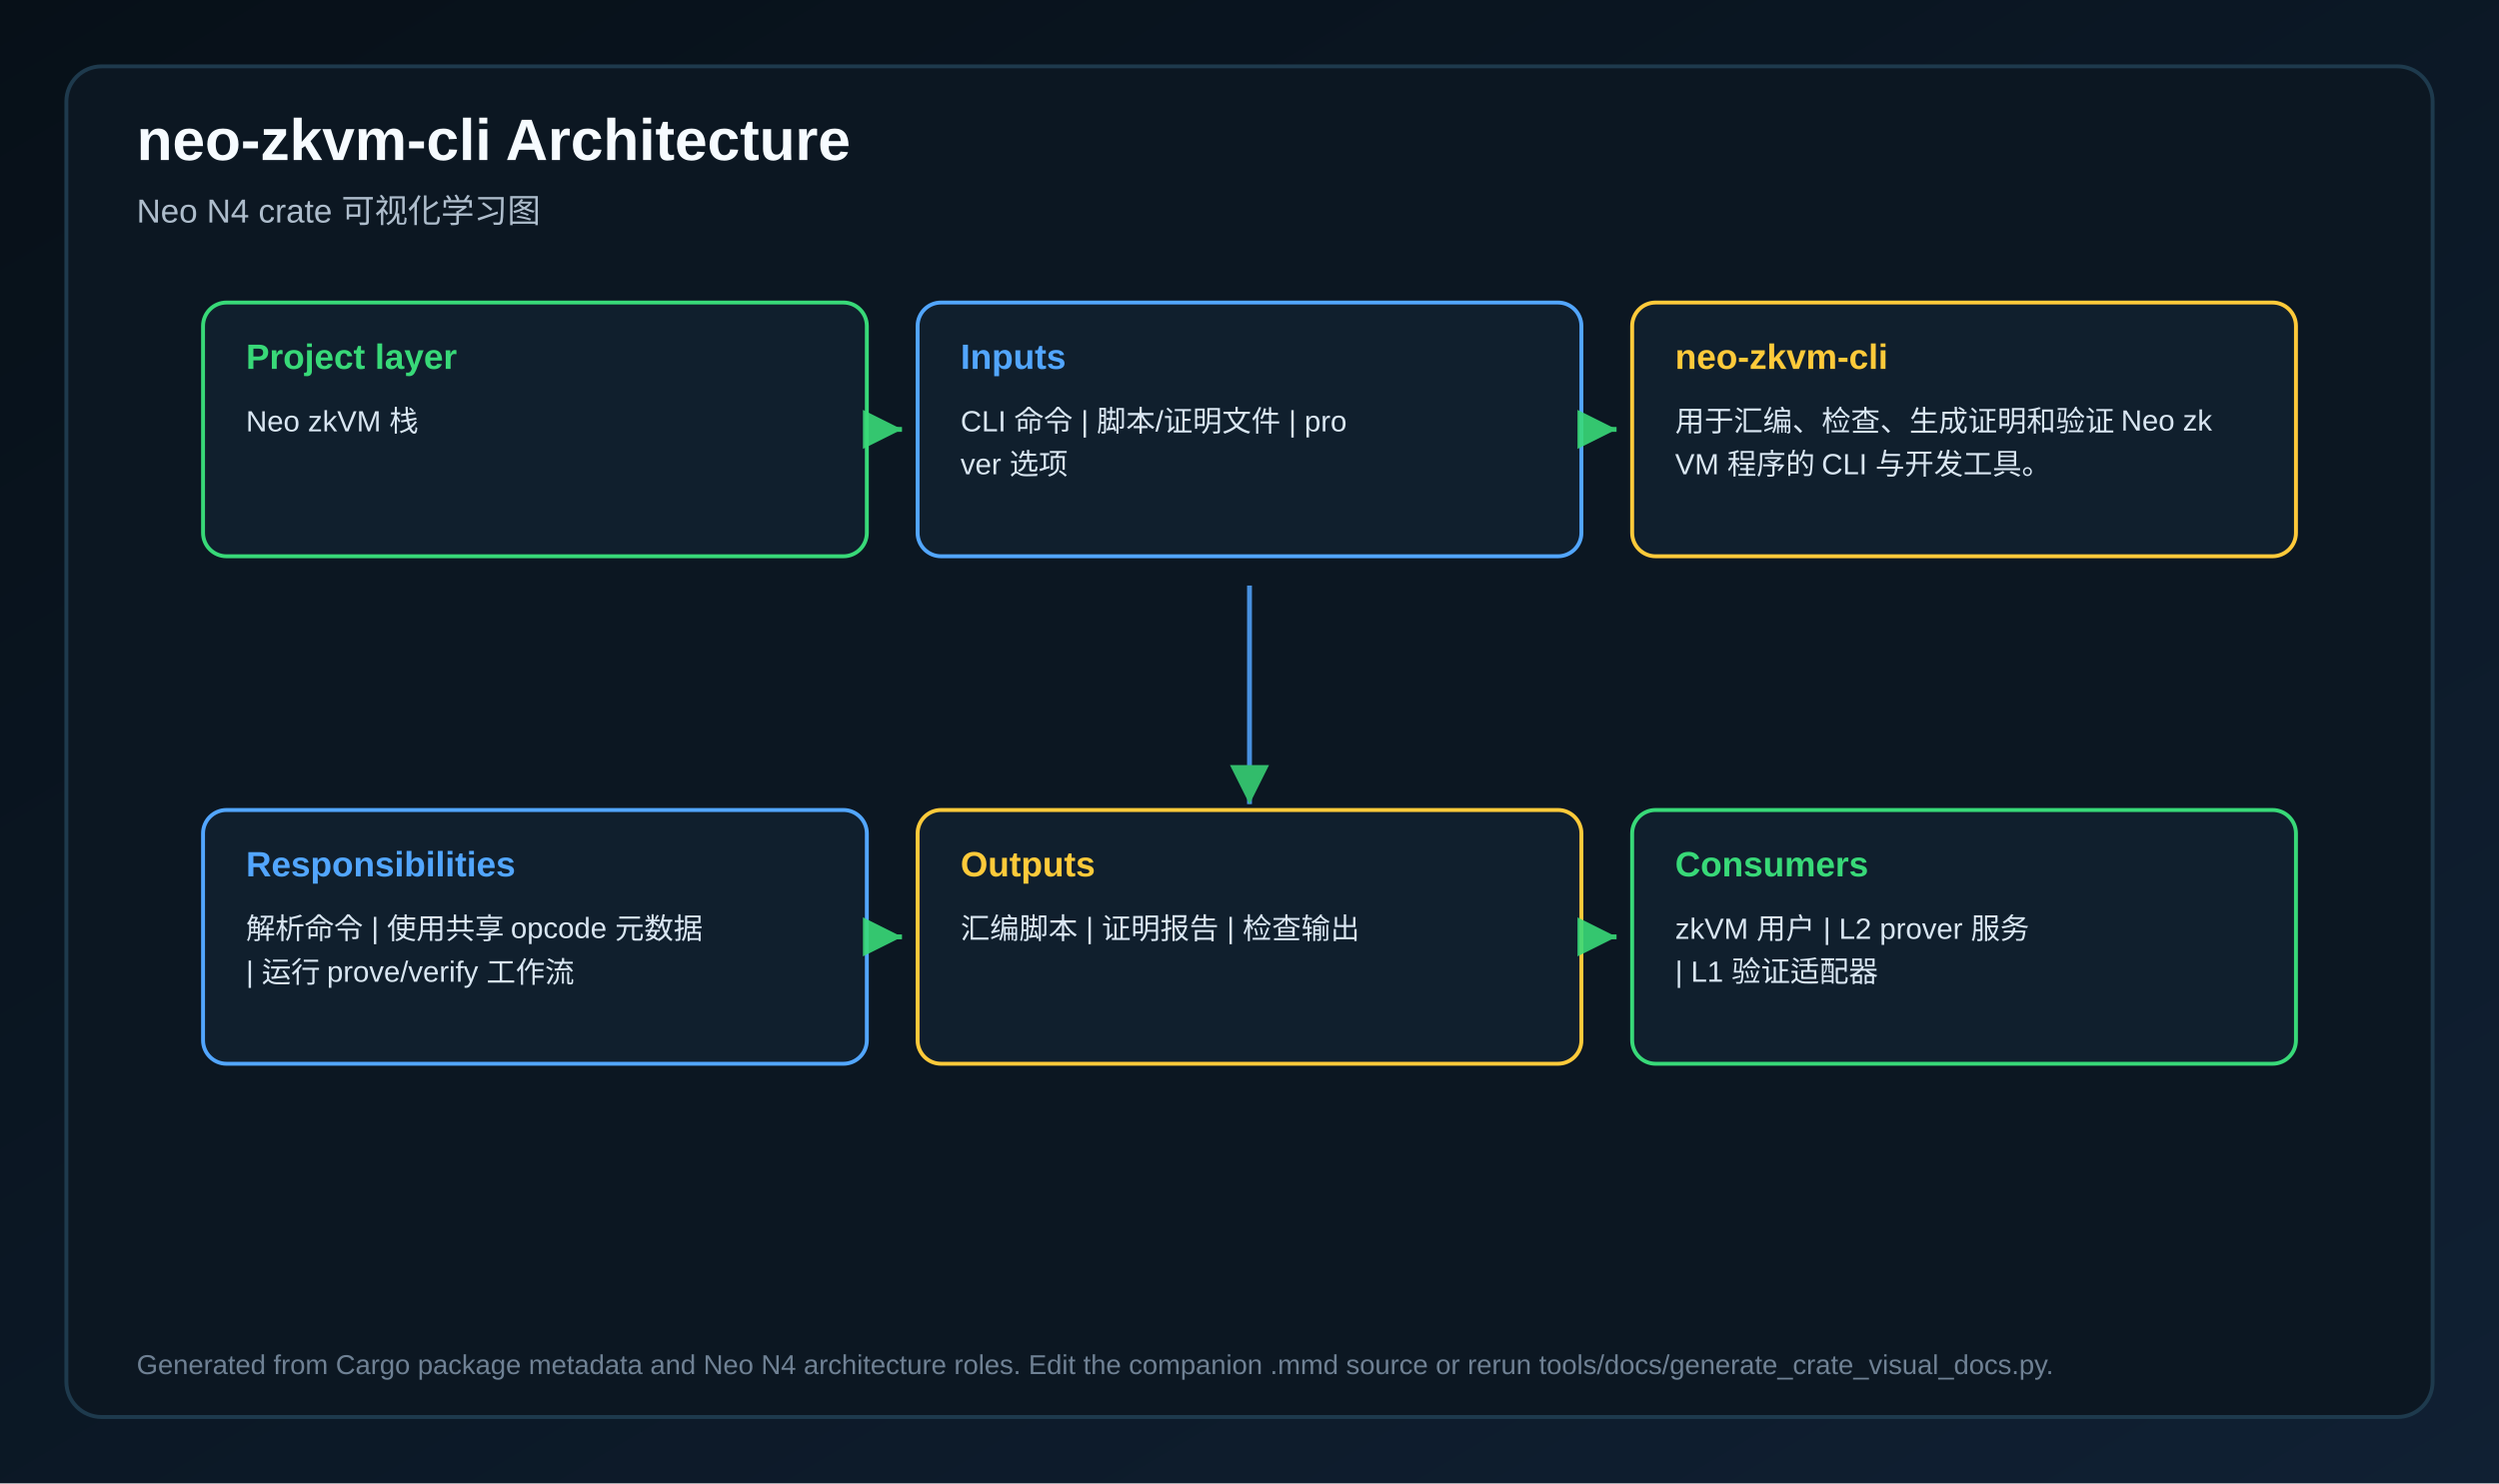
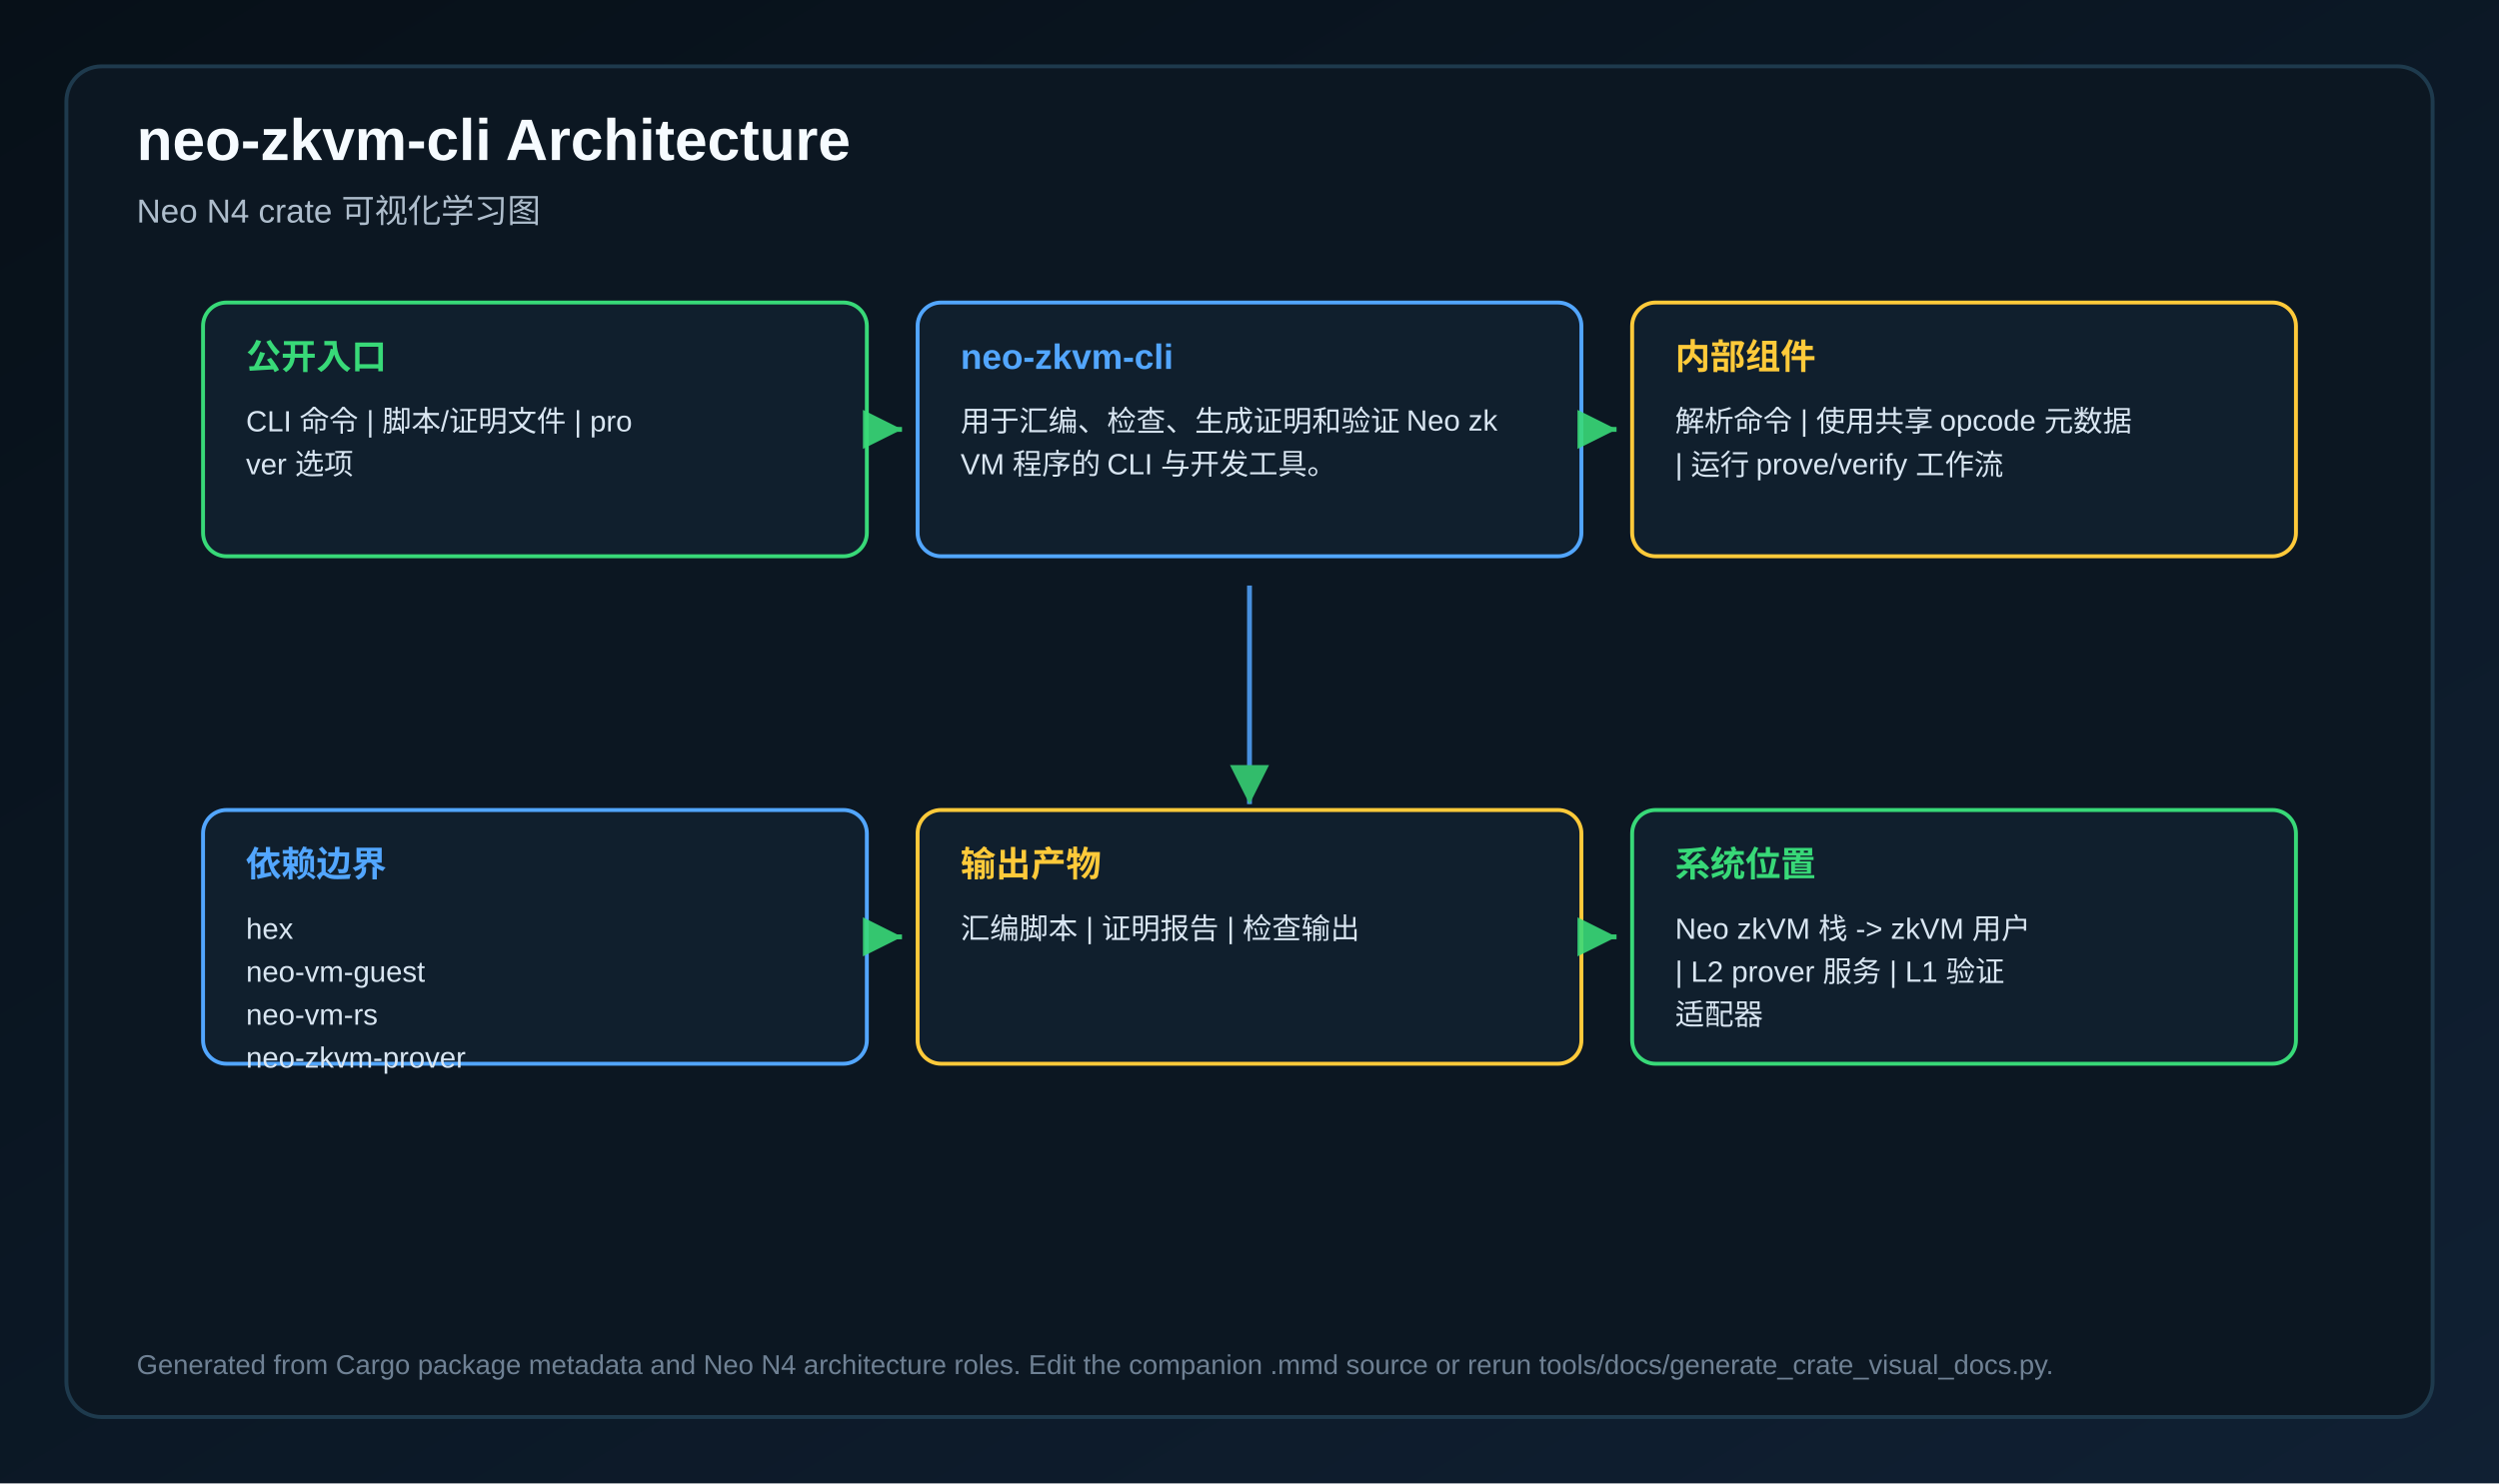
<svg xmlns="http://www.w3.org/2000/svg" width="1280" height="760" viewBox="0 0 1280 760" role="img" aria-label="neo-zkvm-cli Architecture">
  <defs>
    <linearGradient id="bg" x1="0" x2="1" y1="0" y2="1">
      <stop offset="0" stop-color="#071018" />
      <stop offset="1" stop-color="#102033" />
    </linearGradient>
    <marker id="arrow" markerWidth="12" markerHeight="12" refX="10" refY="6" orient="auto">
      <path d="M2,2 L10,6 L2,10 Z" fill="#38d978" />
    </marker>
  </defs>
  <rect x="0" y="0" width="1280" height="760" fill="url(#bg)" />
  <rect x="34" y="34" width="1212" height="692" rx="18" fill="#0c1722" stroke="#1e3a4d" stroke-width="2" />
  <text x="70" y="82" fill="#f6fbff" font-size="30" font-family="Segoe UI, Arial, sans-serif" font-weight="700">neo-zkvm-cli Architecture</text>
  <text x="70" y="114" fill="#aebdcc" font-size="17" font-family="Segoe UI, Arial, sans-serif">Neo N4 crate 可视化学习图</text>
  <rect x="104" y="155" width="340" height="130" rx="12" fill="#101f2d" stroke="#38d978" stroke-width="2" />
-   <text x="126" y="189" fill="#38d978" font-size="18" font-family="Segoe UI, Arial, sans-serif" font-weight="700">Project layer</text>
-   <text x="126" y="221" fill="#d9e6f2" font-size="15" font-family="Segoe UI, Arial, sans-serif">Neo zkVM 栈</text>
+   <text x="126" y="189" fill="#38d978" font-size="18" font-family="Segoe UI, Arial, sans-serif" font-weight="700">公开入口</text>
+   <text x="126" y="221" fill="#d9e6f2" font-size="15" font-family="Segoe UI, Arial, sans-serif">CLI 命令 | 脚本/证明文件 | pro</text>
+   <text x="126" y="243" fill="#d9e6f2" font-size="15" font-family="Segoe UI, Arial, sans-serif">ver 选项</text>
  <rect x="470" y="155" width="340" height="130" rx="12" fill="#101f2d" stroke="#52a6ff" stroke-width="2" />
-   <text x="492" y="189" fill="#52a6ff" font-size="18" font-family="Segoe UI, Arial, sans-serif" font-weight="700">Inputs</text>
-   <text x="492" y="221" fill="#d9e6f2" font-size="15" font-family="Segoe UI, Arial, sans-serif">CLI 命令 | 脚本/证明文件 | pro</text>
-   <text x="492" y="243" fill="#d9e6f2" font-size="15" font-family="Segoe UI, Arial, sans-serif">ver 选项</text>
+   <text x="492" y="189" fill="#52a6ff" font-size="18" font-family="Segoe UI, Arial, sans-serif" font-weight="700">neo-zkvm-cli</text>
+   <text x="492" y="221" fill="#d9e6f2" font-size="15" font-family="Segoe UI, Arial, sans-serif">用于汇编、检查、生成证明和验证 Neo zk</text>
+   <text x="492" y="243" fill="#d9e6f2" font-size="15" font-family="Segoe UI, Arial, sans-serif">VM 程序的 CLI 与开发工具。</text>
  <line x1="452" y1="220" x2="462" y2="220" stroke="#38d978" stroke-width="2.5" marker-end="url(#arrow)" opacity="0.9" />
  <rect x="836" y="155" width="340" height="130" rx="12" fill="#101f2d" stroke="#ffca3a" stroke-width="2" />
-   <text x="858" y="189" fill="#ffca3a" font-size="18" font-family="Segoe UI, Arial, sans-serif" font-weight="700">neo-zkvm-cli</text>
-   <text x="858" y="221" fill="#d9e6f2" font-size="15" font-family="Segoe UI, Arial, sans-serif">用于汇编、检查、生成证明和验证 Neo zk</text>
-   <text x="858" y="243" fill="#d9e6f2" font-size="15" font-family="Segoe UI, Arial, sans-serif">VM 程序的 CLI 与开发工具。</text>
+   <text x="858" y="189" fill="#ffca3a" font-size="18" font-family="Segoe UI, Arial, sans-serif" font-weight="700">内部组件</text>
+   <text x="858" y="221" fill="#d9e6f2" font-size="15" font-family="Segoe UI, Arial, sans-serif">解析命令 | 使用共享 opcode 元数据</text>
+   <text x="858" y="243" fill="#d9e6f2" font-size="15" font-family="Segoe UI, Arial, sans-serif"> | 运行 prove/verify 工作流</text>
  <line x1="818" y1="220" x2="828" y2="220" stroke="#38d978" stroke-width="2.5" marker-end="url(#arrow)" opacity="0.9" />
  <rect x="104" y="415" width="340" height="130" rx="12" fill="#101f2d" stroke="#52a6ff" stroke-width="2" />
-   <text x="126" y="449" fill="#52a6ff" font-size="18" font-family="Segoe UI, Arial, sans-serif" font-weight="700">Responsibilities</text>
-   <text x="126" y="481" fill="#d9e6f2" font-size="15" font-family="Segoe UI, Arial, sans-serif">解析命令 | 使用共享 opcode 元数据</text>
-   <text x="126" y="503" fill="#d9e6f2" font-size="15" font-family="Segoe UI, Arial, sans-serif"> | 运行 prove/verify 工作流</text>
+   <text x="126" y="449" fill="#52a6ff" font-size="18" font-family="Segoe UI, Arial, sans-serif" font-weight="700">依赖边界</text>
+   <text x="126" y="481" fill="#d9e6f2" font-size="15" font-family="Segoe UI, Arial, sans-serif">hex</text>
+   <text x="126" y="503" fill="#d9e6f2" font-size="15" font-family="Segoe UI, Arial, sans-serif">neo-vm-guest</text>
+   <text x="126" y="525" fill="#d9e6f2" font-size="15" font-family="Segoe UI, Arial, sans-serif">neo-vm-rs</text>
+   <text x="126" y="547" fill="#d9e6f2" font-size="15" font-family="Segoe UI, Arial, sans-serif">neo-zkvm-prover</text>
  <rect x="470" y="415" width="340" height="130" rx="12" fill="#101f2d" stroke="#ffca3a" stroke-width="2" />
-   <text x="492" y="449" fill="#ffca3a" font-size="18" font-family="Segoe UI, Arial, sans-serif" font-weight="700">Outputs</text>
+   <text x="492" y="449" fill="#ffca3a" font-size="18" font-family="Segoe UI, Arial, sans-serif" font-weight="700">输出产物</text>
  <text x="492" y="481" fill="#d9e6f2" font-size="15" font-family="Segoe UI, Arial, sans-serif">汇编脚本 | 证明报告 | 检查输出</text>
  <line x1="452" y1="480" x2="462" y2="480" stroke="#38d978" stroke-width="2.5" marker-end="url(#arrow)" opacity="0.9" />
  <rect x="836" y="415" width="340" height="130" rx="12" fill="#101f2d" stroke="#38d978" stroke-width="2" />
-   <text x="858" y="449" fill="#38d978" font-size="18" font-family="Segoe UI, Arial, sans-serif" font-weight="700">Consumers</text>
-   <text x="858" y="481" fill="#d9e6f2" font-size="15" font-family="Segoe UI, Arial, sans-serif">zkVM 用户 | L2 prover 服务</text>
-   <text x="858" y="503" fill="#d9e6f2" font-size="15" font-family="Segoe UI, Arial, sans-serif"> | L1 验证适配器</text>
+   <text x="858" y="449" fill="#38d978" font-size="18" font-family="Segoe UI, Arial, sans-serif" font-weight="700">系统位置</text>
+   <text x="858" y="481" fill="#d9e6f2" font-size="15" font-family="Segoe UI, Arial, sans-serif">Neo zkVM 栈 -&gt; zkVM 用户 </text>
+   <text x="858" y="503" fill="#d9e6f2" font-size="15" font-family="Segoe UI, Arial, sans-serif">| L2 prover 服务 | L1 验证</text>
+   <text x="858" y="525" fill="#d9e6f2" font-size="15" font-family="Segoe UI, Arial, sans-serif">适配器</text>
  <line x1="818" y1="480" x2="828" y2="480" stroke="#38d978" stroke-width="2.5" marker-end="url(#arrow)" opacity="0.9" />
  <path d="M640 300 C640 350 640 370 640 412" stroke="#52a6ff" stroke-width="2.5" fill="none" marker-end="url(#arrow)" opacity="0.85" />
  <text x="70" y="704" fill="#6f8194" font-size="14" font-family="Segoe UI, Arial, sans-serif">Generated from Cargo package metadata and Neo N4 architecture roles. Edit the companion .mmd source or rerun tools/docs/generate_crate_visual_docs.py.</text>
</svg>
